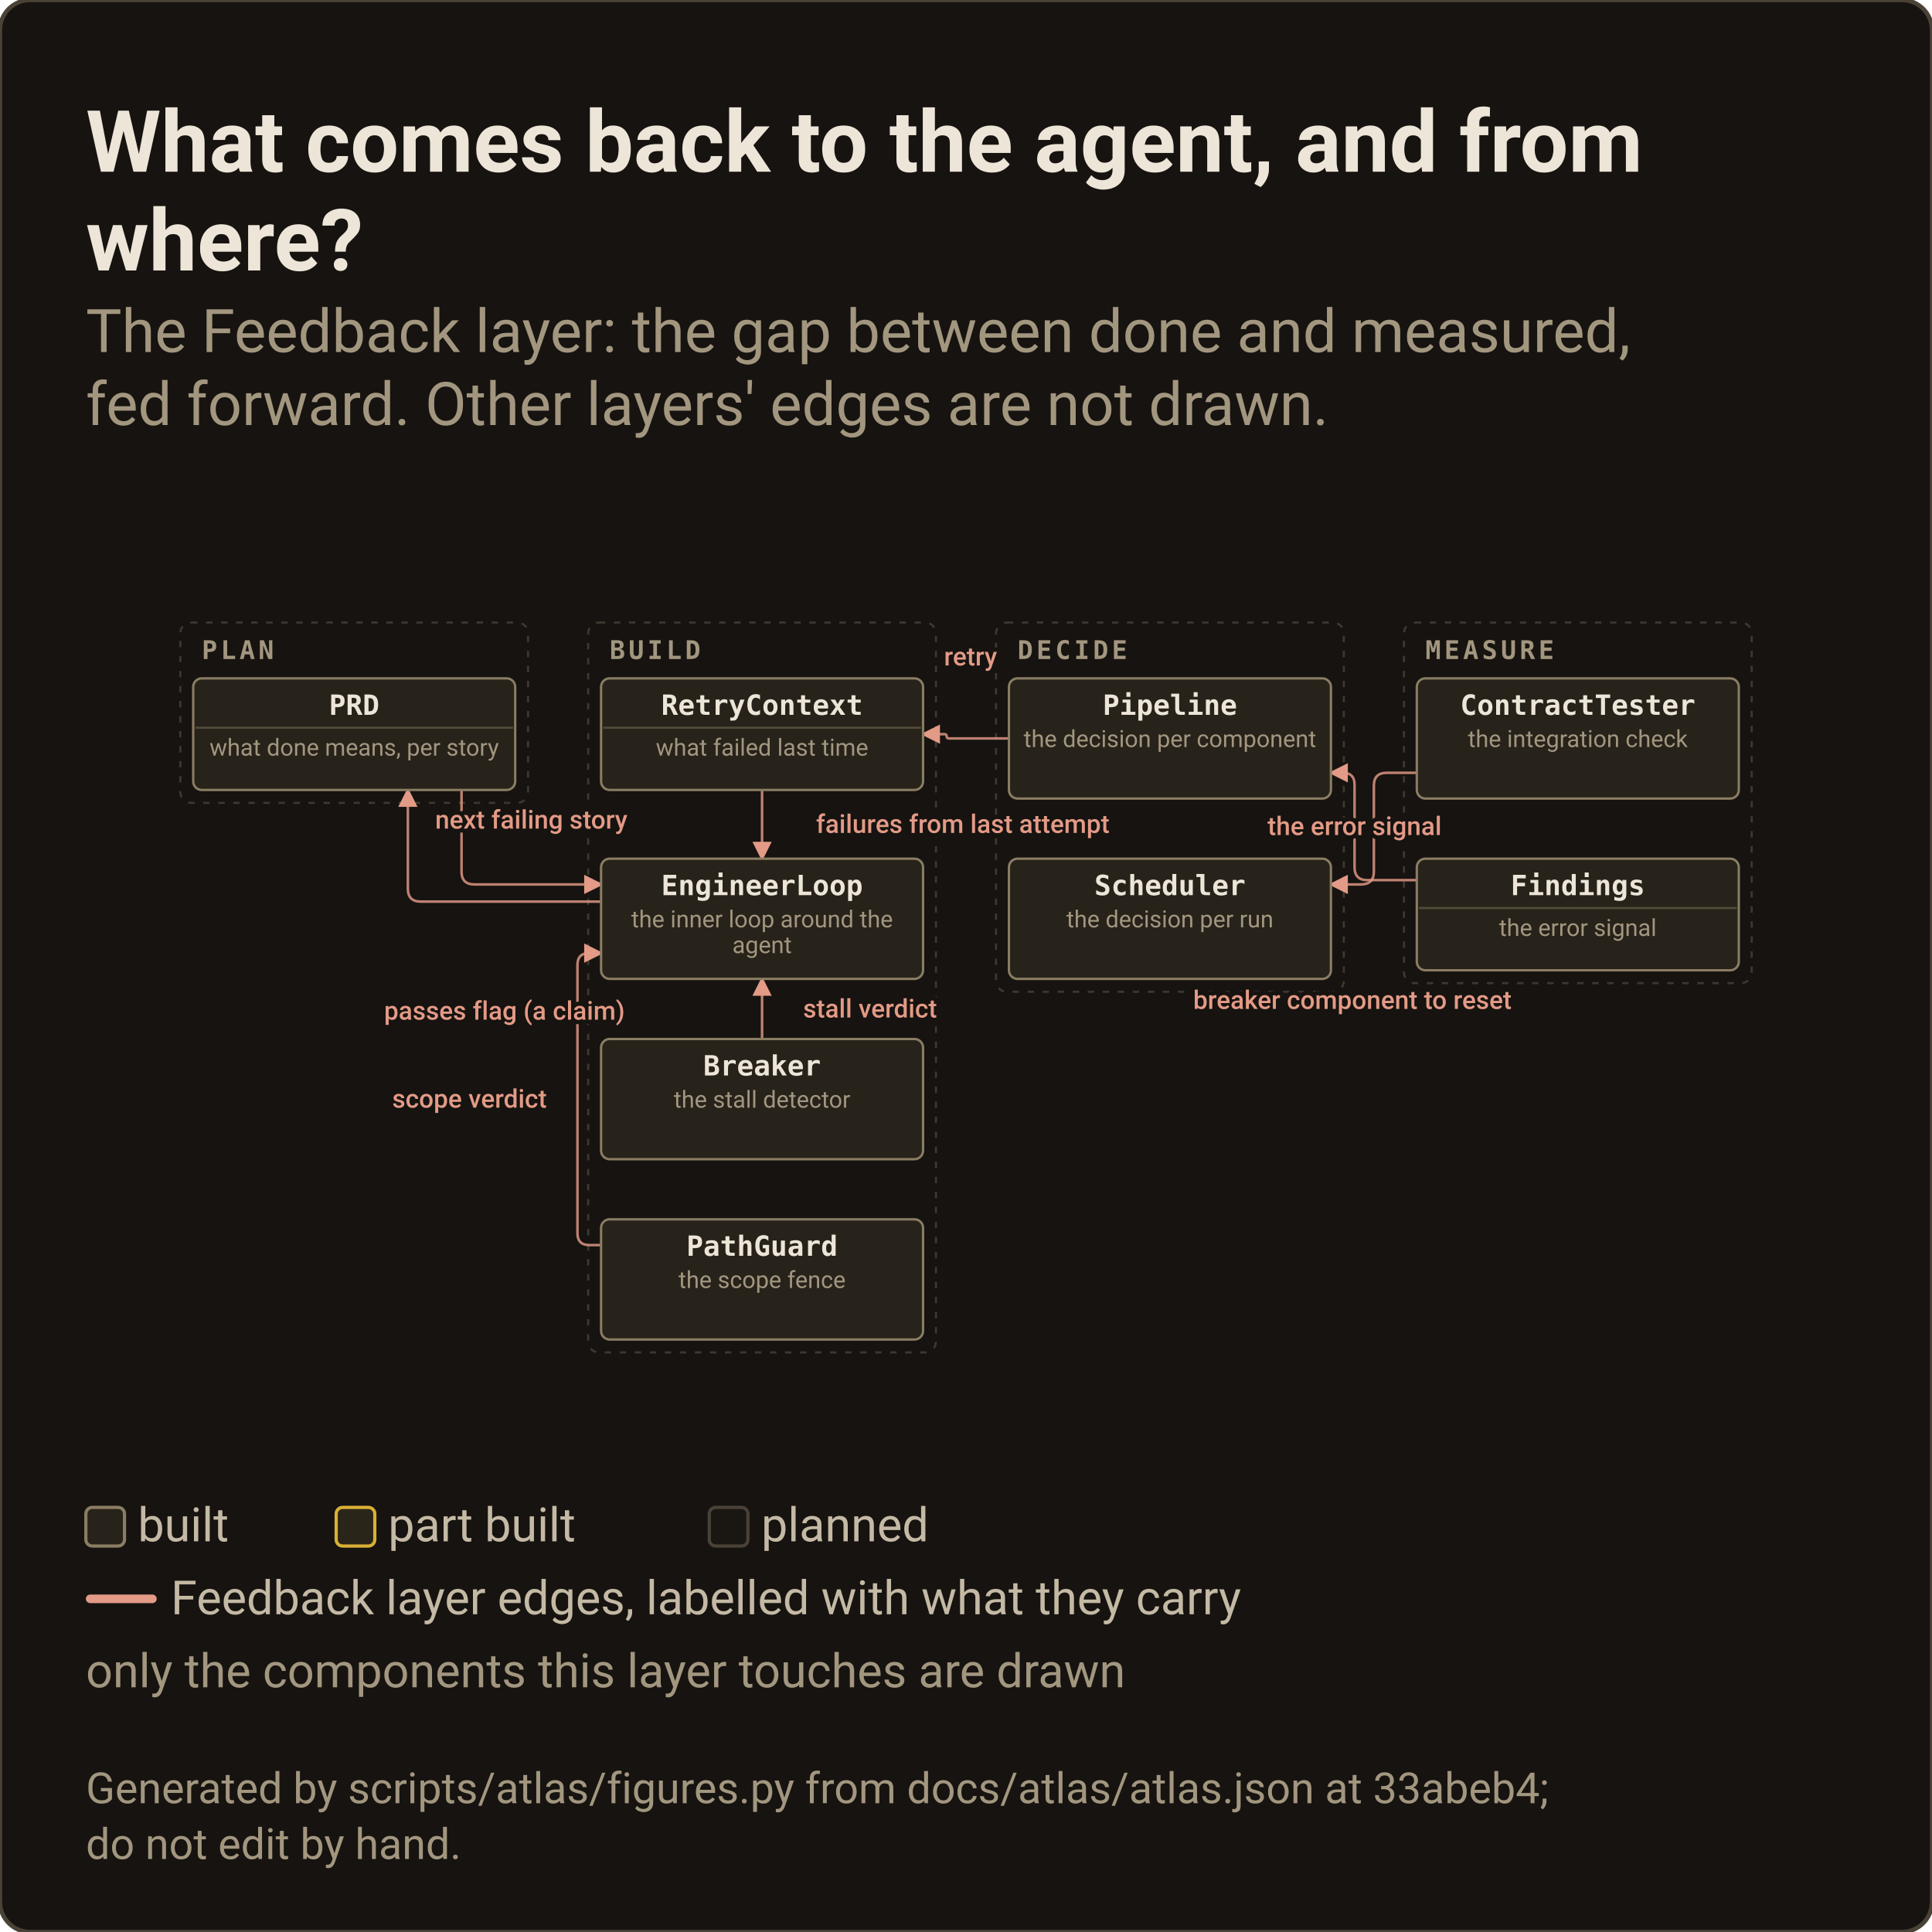
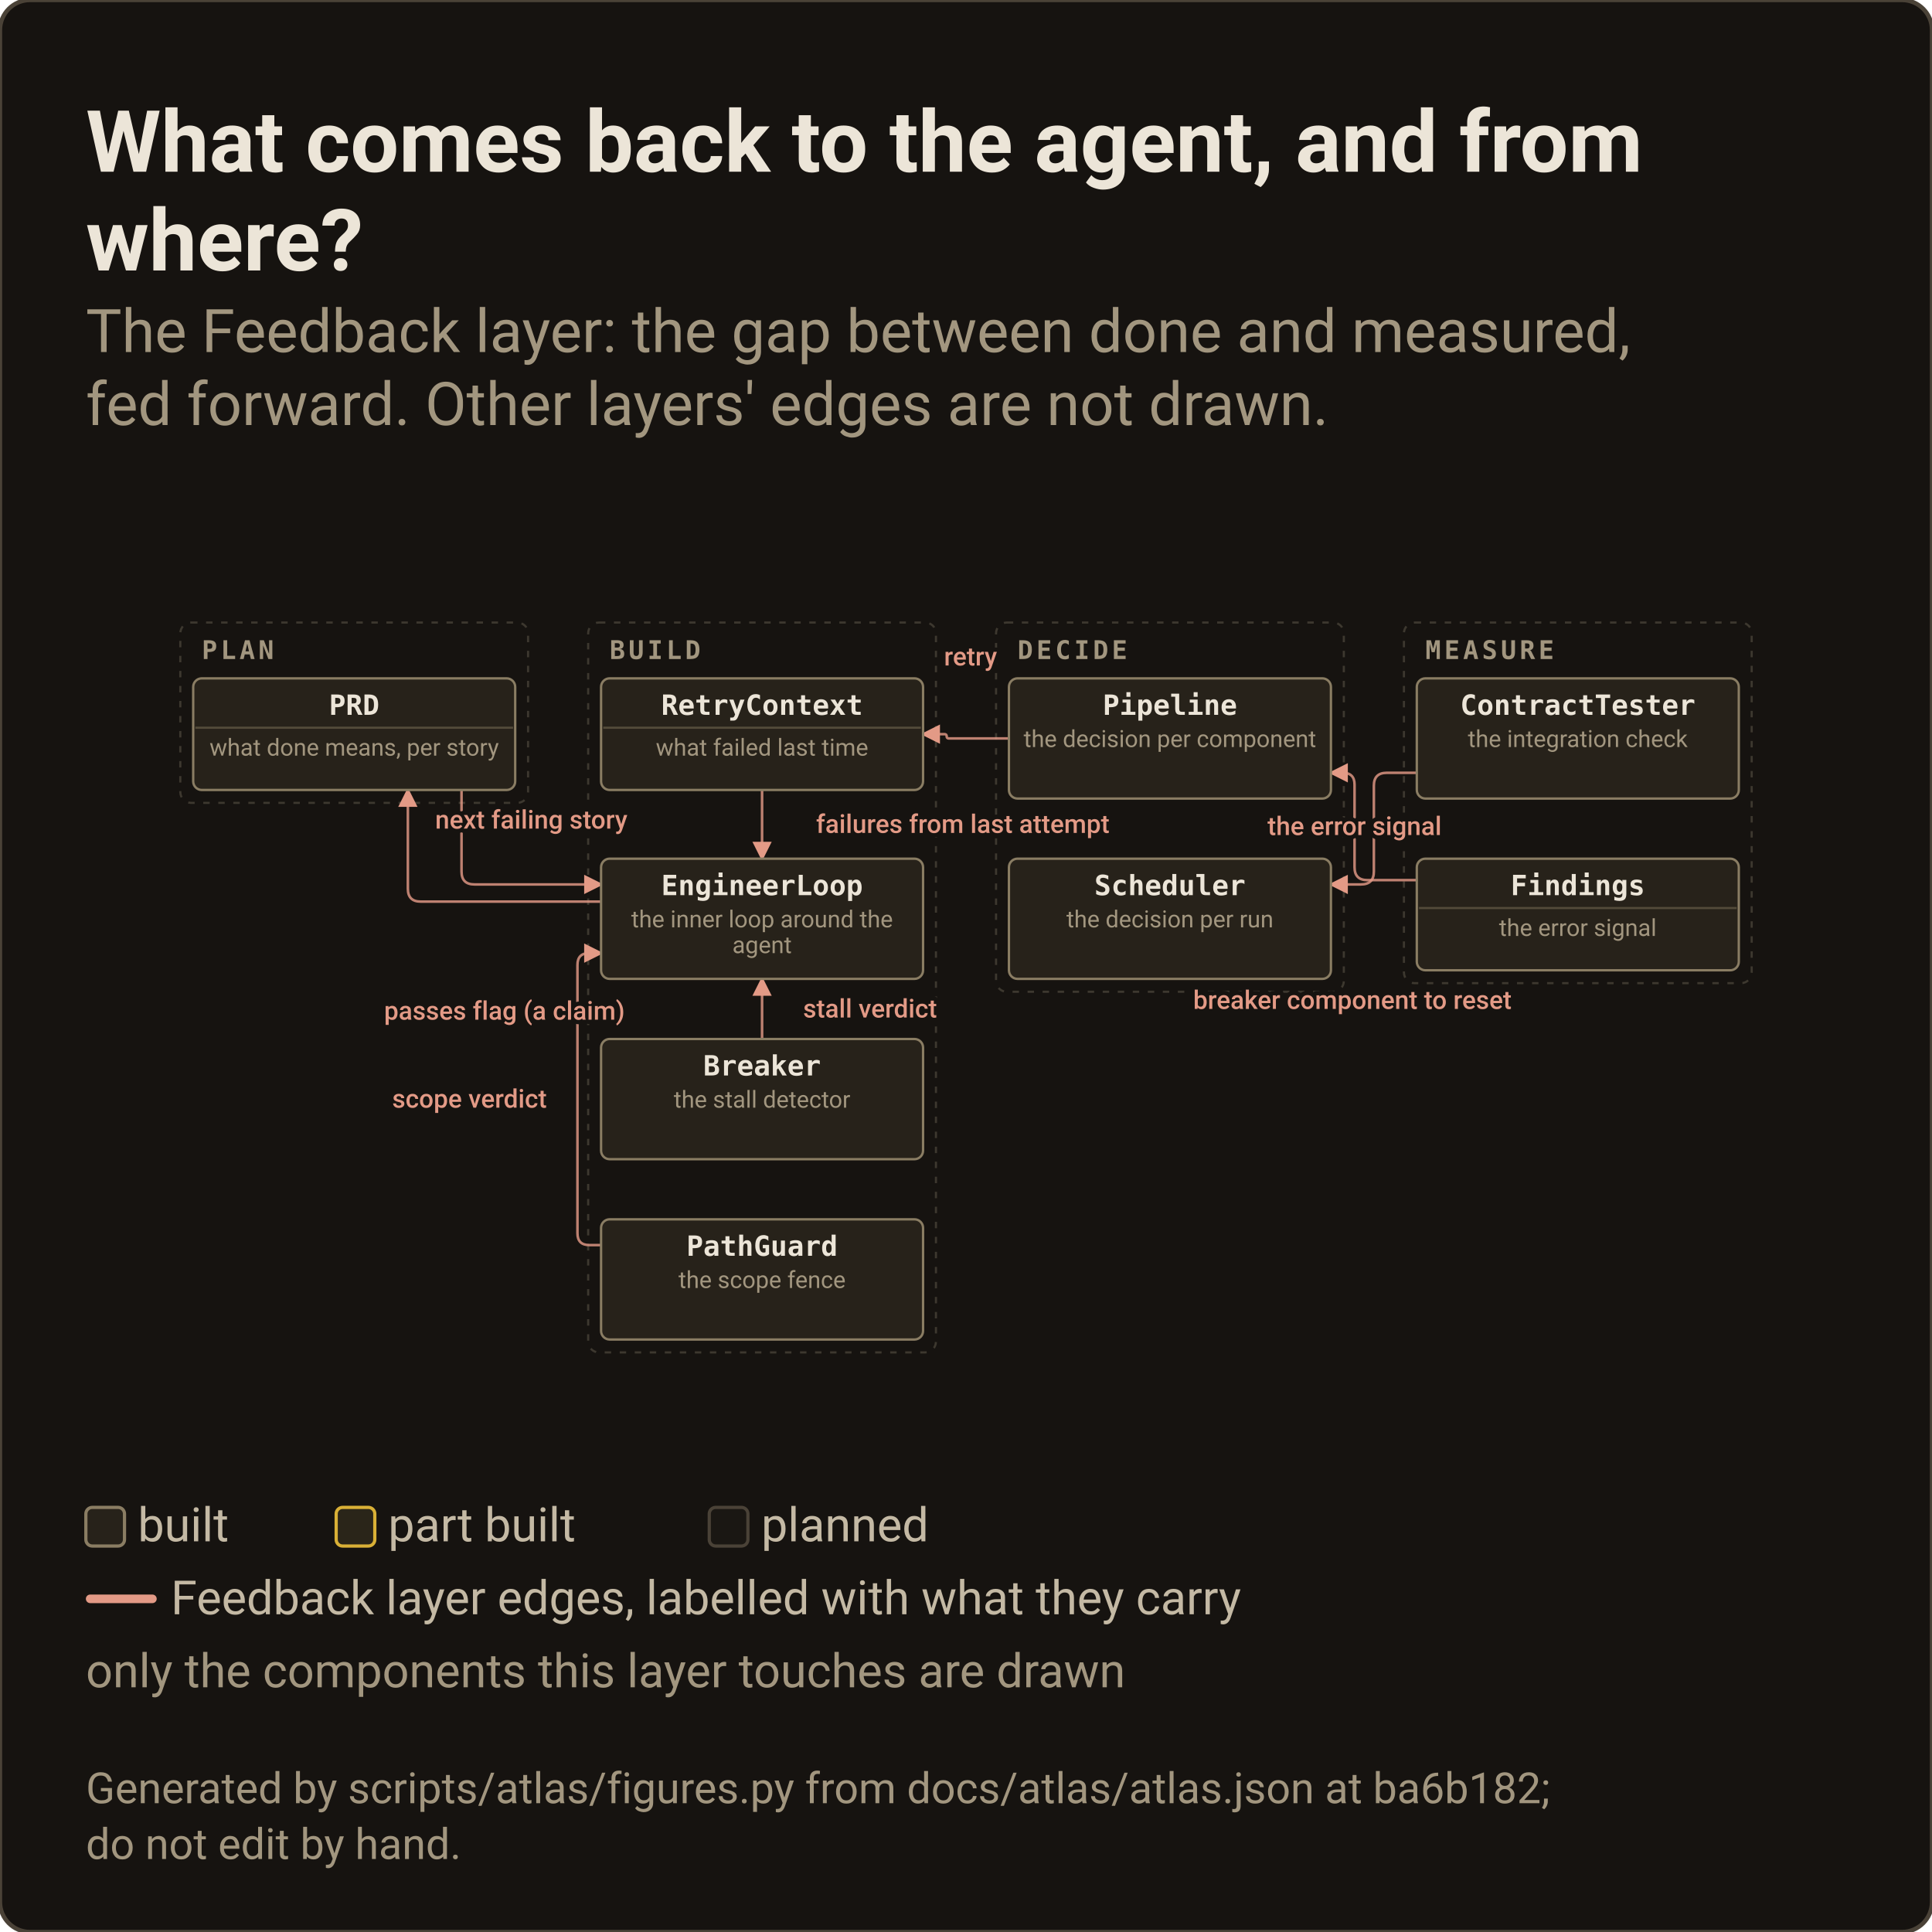
<svg xmlns="http://www.w3.org/2000/svg" width="900" height="900" viewBox="0 0 900 900" role="img" aria-label="Feedback layer of the kstrl system map">
  <rect x="0" y="0" width="900" height="900" rx="14" fill="#161310" stroke="#4A4237" stroke-width="2" />
  <text x="40.0" y="80.0" class="c0">What comes back to the agent, and from</text>
  <text x="40.0" y="126.0" class="c0">where?</text>
  <text x="40.0" y="164.0" class="c1">The Feedback layer: the gap between done and measured,</text>
  <text x="40.0" y="198.0" class="c1">fed forward. Other layers' edges are not drawn.</text>
  <svg id="map" x="76.0" y="216.0" width="748" height="464" viewBox="0 0 748 464" overflow="visible">
    <defs>
      <marker id="map-m-work" viewBox="0 0 8 8" refX="7" refY="4" markerUnits="userSpaceOnUse" markerWidth="9" markerHeight="9" orient="auto-start-reverse">
        <path d="M0,0 L8,4 L0,8 z" fill="#D9CDB2" />
      </marker>
      <marker id="map-m-measure" viewBox="0 0 8 8" refX="7" refY="4" markerUnits="userSpaceOnUse" markerWidth="9" markerHeight="9" orient="auto-start-reverse">
        <path d="M0,0 L8,4 L0,8 z" fill="#82A7BA" />
      </marker>
      <marker id="map-m-feedback" viewBox="0 0 8 8" refX="7" refY="4" markerUnits="userSpaceOnUse" markerWidth="9" markerHeight="9" orient="auto-start-reverse">
        <path d="M0,0 L8,4 L0,8 z" fill="#E39A86" />
      </marker>
      <marker id="map-m-operator" viewBox="0 0 8 8" refX="7" refY="4" markerUnits="userSpaceOnUse" markerWidth="9" markerHeight="9" orient="auto-start-reverse">
        <path d="M0,0 L8,4 L0,8 z" fill="#DD9BBD" />
      </marker>
      <marker id="map-m-trust" viewBox="0 0 8 8" refX="7" refY="4" markerUnits="userSpaceOnUse" markerWidth="9" markerHeight="9" orient="auto-start-reverse">
        <path d="M0,0 L8,4 L0,8 z" fill="#B48EC9" />
      </marker>
      <marker id="map-m-learn" viewBox="0 0 8 8" refX="7" refY="4" markerUnits="userSpaceOnUse" markerWidth="9" markerHeight="9" orient="auto-start-reverse">
        <path d="M0,0 L8,4 L0,8 z" fill="#86C9A9" />
      </marker>
      <marker id="map-m-record" viewBox="0 0 8 8" refX="7" refY="4" markerUnits="userSpaceOnUse" markerWidth="9" markerHeight="9" orient="auto-start-reverse">
        <path d="M0,0 L8,4 L0,8 z" fill="#B7C27C" />
      </marker>
      <marker id="map-m-change" viewBox="0 0 8 8" refX="7" refY="4" markerUnits="userSpaceOnUse" markerWidth="9" markerHeight="9" orient="auto-start-reverse">
        <path d="M0,0 L8,4 L0,8 z" fill="#E26D5A" />
      </marker>
      <marker id="map-m-reach" viewBox="0 0 8 8" refX="7" refY="4" markerUnits="userSpaceOnUse" markerWidth="9" markerHeight="9" orient="auto-start-reverse">
        <path d="M0,0 L8,4 L0,8 z" fill="#E5A84F" />
      </marker>
    </defs>
    <style>#map .node.quiet{opacity:.42}#map .node.planned{opacity:.5}#map .node.planned.quiet{opacity:.3}#map .node.meas .node__box{stroke:#82A7BA;stroke-width:2.2}#map .node.acts .node__box{stroke:#E5A84F;stroke-width:2.4}#map .node__ring{display:none;fill:none;stroke:#82A7BA;stroke-width:1.6}#map .node.meas .node__ring{display:inline}#map .flow.planned{opacity:.35}#map .flowlbl.planned{opacity:.5}#map .flow.off,#map .flowlbl.off{display:none}#map .flow.hot{opacity:1;stroke-opacity:1;stroke-width:2.6}#map .flowlbl.hot{opacity:1}</style>
    <rect x="8.0" y="74.0" width="162.0" height="84.0" rx="5" fill="none" stroke="#A2967F" stroke-opacity=".28" stroke-width="1" stroke-dasharray="3 4" />
    <text x="18.0" y="91.0" class="t1">PLAN</text>
    <rect x="198.0" y="74.0" width="162.0" height="340.0" rx="5" fill="none" stroke="#A2967F" stroke-opacity=".28" stroke-width="1" stroke-dasharray="3 4" />
    <text x="208.0" y="91.0" class="t1">BUILD</text>
    <rect x="388.0" y="74.0" width="162.0" height="172.0" rx="5" fill="none" stroke="#A2967F" stroke-opacity=".28" stroke-width="1" stroke-dasharray="3 4" />
    <text x="398.0" y="91.0" class="t1">DECIDE</text>
    <rect x="578.0" y="74.0" width="162.0" height="168.0" rx="5" fill="none" stroke="#A2967F" stroke-opacity=".28" stroke-width="1" stroke-dasharray="3 4" />
    <text x="588.0" y="91.0" class="t1">MEASURE</text>
    <g data-layer="flow">
      <path id="map-f15" class="flow build" data-edge="15" data-from="RetryContext" data-to="EngineerLoop" data-art="failures from last attempt" data-kind="build" data-layer="feedback" d="M 279.0 152.0 L 279.0 184.0" fill="none" stroke="#E39A86" stroke-opacity="0.82" stroke-width="1.2" stroke-linecap="round" marker-end="url(#map-m-feedback)" />
      <path id="map-f19" class="flow build" data-edge="19" data-from="PRD" data-to="EngineerLoop" data-art="next failing story" data-kind="build" data-layer="feedback" d="M 139.0 152.0 L 139.0 190.0 Q 139.0 196.0 145.0 196.0 L 204.0 196.0" fill="none" stroke="#E39A86" stroke-opacity="0.82" stroke-width="1.2" stroke-linecap="round" marker-end="url(#map-m-feedback)" />
      <path id="map-f20" class="flow build" data-edge="20" data-from="EngineerLoop" data-to="PRD" data-art="passes flag (a claim)" data-kind="build" data-layer="feedback" d="M 204.0 204.0 L 120.0 204.0 Q 114.0 204.0 114.0 198.0 L 114.0 152.0" fill="none" stroke="#E39A86" stroke-opacity="0.82" stroke-width="1.2" stroke-linecap="round" marker-end="url(#map-m-feedback)" />
      <path id="map-f21" class="flow build" data-edge="21" data-from="Breaker" data-to="EngineerLoop" data-art="stall verdict" data-kind="build" data-layer="feedback" d="M 279.0 268.0 L 279.0 240.0" fill="none" stroke="#E39A86" stroke-opacity="0.82" stroke-width="1.2" stroke-linecap="round" marker-end="url(#map-m-feedback)" />
      <path id="map-f22" class="flow build" data-edge="22" data-from="PathGuard" data-to="EngineerLoop" data-art="scope verdict" data-kind="build" data-layer="feedback" d="M 204.0 364.0 L 198.5 364.0 Q 193.0 364.0 193.0 358.5 L 193.0 233.5 Q 193.0 228.0 198.5 228.0 L 204.0 228.0" fill="none" stroke="#E39A86" stroke-opacity="0.82" stroke-width="1.2" stroke-linecap="round" marker-end="url(#map-m-feedback)" />
      <path id="map-f35" class="flow decide" data-edge="35" data-from="Findings" data-to="Pipeline" data-art="the error signal" data-kind="decide" data-layer="feedback" d="M 584.0 194.0 L 561.0 194.0 Q 555.0 194.0 555.0 188.0 L 555.0 149.5 Q 555.0 144.0 549.5 144.0 L 544.0 144.0" fill="none" stroke="#E39A86" stroke-opacity="0.82" stroke-width="1.2" stroke-linecap="round" marker-end="url(#map-m-feedback)" />
      <path id="map-f36" class="flow decide" data-edge="36" data-from="Pipeline" data-to="RetryContext" data-art="retry" data-kind="decide" data-layer="feedback" d="M 394.0 128.0 L 366.0 128.0 Q 365.0 128.0 365.0 127.0 L 365.0 127.0 Q 365.0 126.0 364.0 126.0 L 354.0 126.0" fill="none" stroke="#E39A86" stroke-opacity="0.82" stroke-width="1.2" stroke-linecap="round" marker-end="url(#map-m-feedback)" />
      <path id="map-f42" class="flow decide" data-edge="42" data-from="ContractTester" data-to="Scheduler" data-art="breaker component to reset" data-kind="decide" data-layer="feedback" d="M 584.0 144.0 L 570.0 144.0 Q 564.0 144.0 564.0 150.0 L 564.0 190.0 Q 564.0 196.0 558.0 196.0 L 544.0 196.0" fill="none" stroke="#E39A86" stroke-opacity="0.82" stroke-width="1.2" stroke-linecap="round" marker-end="url(#map-m-feedback)" />
    </g>
    <g class="node built" data-id="PRD" data-kind="store" data-state="built" data-region="plan" role="button" tabindex="0" aria-label="PRD, what done means, per story, built">
      <rect class="node__box" x="14.0" y="100.0" width="150.0" height="52.0" rx="4.0" fill="#27221A" stroke="#8A7D63" stroke-width="1.1" />
      <rect class="node__ring" x="17.0" y="103.0" width="144.0" height="46.0" rx="3.0" />
      <text x="89.0" y="117.0" class="t2">PRD</text>
      <line x1="15.0" y1="123.0" x2="163.0" y2="123.0" stroke="#8A7D63" stroke-opacity=".45" stroke-width="1" />
      <g data-layer="job">
        <text x="89.0" y="136.0" class="t3">what done means, per story</text>
      </g>
    </g>
    <g class="node built" data-id="RetryContext" data-kind="store" data-state="built" data-region="build" role="button" tabindex="0" aria-label="RetryContext, what failed last time, built">
      <rect class="node__box" x="204.0" y="100.0" width="150.0" height="52.0" rx="4.0" fill="#27221A" stroke="#8A7D63" stroke-width="1.1" />
      <rect class="node__ring" x="207.0" y="103.0" width="144.0" height="46.0" rx="3.0" />
      <text x="279.0" y="117.0" class="t2">RetryContext</text>
      <line x1="205.0" y1="123.0" x2="353.0" y2="123.0" stroke="#8A7D63" stroke-opacity=".45" stroke-width="1" />
      <g data-layer="job">
        <text x="279.0" y="136.0" class="t3">what failed last time</text>
      </g>
    </g>
    <g class="node built" data-id="EngineerLoop" data-kind="component" data-state="built" data-region="build" role="button" tabindex="0" aria-label="EngineerLoop, the inner loop around the agent, built">
      <rect class="node__box" x="204.0" y="184.0" width="150.0" height="56.0" rx="4.0" fill="#27221A" stroke="#8A7D63" stroke-width="1.1" />
      <rect class="node__ring" x="207.0" y="187.0" width="144.0" height="50.0" rx="3.0" />
      <text x="279.0" y="201.0" class="t2">EngineerLoop</text>
      <g data-layer="job">
        <text x="279.0" y="216.0" class="t3">the inner loop around the</text>
        <text x="279.0" y="228.0" class="t3">agent</text>
      </g>
    </g>
    <g class="node built" data-id="Breaker" data-kind="component" data-state="built" data-region="build" role="button" tabindex="0" aria-label="Breaker, the stall detector, built">
      <rect class="node__box" x="204.0" y="268.0" width="150.0" height="56.0" rx="4.0" fill="#27221A" stroke="#8A7D63" stroke-width="1.1" />
      <rect class="node__ring" x="207.0" y="271.0" width="144.0" height="50.0" rx="3.0" />
      <text x="279.0" y="285.0" class="t2">Breaker</text>
      <g data-layer="job">
        <text x="279.0" y="300.0" class="t3">the stall detector</text>
      </g>
    </g>
    <g class="node built" data-id="PathGuard" data-kind="component" data-state="built" data-region="build" role="button" tabindex="0" aria-label="PathGuard, the scope fence, built">
      <rect class="node__box" x="204.0" y="352.0" width="150.0" height="56.0" rx="4.0" fill="#27221A" stroke="#8A7D63" stroke-width="1.1" />
      <rect class="node__ring" x="207.0" y="355.0" width="144.0" height="50.0" rx="3.0" />
      <text x="279.0" y="369.0" class="t2">PathGuard</text>
      <g data-layer="job">
        <text x="279.0" y="384.0" class="t3">the scope fence</text>
      </g>
    </g>
    <g class="node built" data-id="ContractTester" data-kind="component" data-state="built" data-region="measure" role="button" tabindex="0" aria-label="ContractTester, the integration check, built">
      <rect class="node__box" x="584.0" y="100.0" width="150.0" height="56.0" rx="4.0" fill="#27221A" stroke="#8A7D63" stroke-width="1.1" />
      <rect class="node__ring" x="587.0" y="103.0" width="144.0" height="50.0" rx="3.0" />
      <text x="659.0" y="117.0" class="t2">ContractTester</text>
      <g data-layer="job">
        <text x="659.0" y="132.0" class="t3">the integration check</text>
      </g>
    </g>
    <g class="node built" data-id="Findings" data-kind="store" data-state="built" data-region="measure" role="button" tabindex="0" aria-label="Findings, the error signal, built">
      <rect class="node__box" x="584.0" y="184.0" width="150.0" height="52.0" rx="4.0" fill="#27221A" stroke="#8A7D63" stroke-width="1.1" />
      <rect class="node__ring" x="587.0" y="187.0" width="144.0" height="46.0" rx="3.0" />
      <text x="659.0" y="201.0" class="t2">Findings</text>
      <line x1="585.0" y1="207.0" x2="733.0" y2="207.0" stroke="#8A7D63" stroke-opacity=".45" stroke-width="1" />
      <g data-layer="job">
        <text x="659.0" y="220.0" class="t3">the error signal</text>
      </g>
    </g>
    <g class="node built" data-id="Pipeline" data-kind="component" data-state="built" data-region="decide" role="button" tabindex="0" aria-label="Pipeline, the decision per component, built">
      <rect class="node__box" x="394.0" y="100.0" width="150.0" height="56.0" rx="4.0" fill="#27221A" stroke="#8A7D63" stroke-width="1.1" />
      <rect class="node__ring" x="397.0" y="103.0" width="144.0" height="50.0" rx="3.0" />
      <text x="469.0" y="117.0" class="t2">Pipeline</text>
      <g data-layer="job">
        <text x="469.0" y="132.0" class="t3">the decision per component</text>
      </g>
    </g>
    <g class="node built" data-id="Scheduler" data-kind="component" data-state="built" data-region="decide" role="button" tabindex="0" aria-label="Scheduler, the decision per run, built">
      <rect class="node__box" x="394.0" y="184.0" width="150.0" height="56.0" rx="4.0" fill="#27221A" stroke="#8A7D63" stroke-width="1.1" />
      <rect class="node__ring" x="397.0" y="187.0" width="144.0" height="50.0" rx="3.0" />
      <text x="469.0" y="201.0" class="t2">Scheduler</text>
      <g data-layer="job">
        <text x="469.0" y="216.0" class="t3">the decision per run</text>
      </g>
    </g>
    <g data-layer="flow">
      <g class="flowlbl build" data-edge="15" data-from="RetryContext" data-to="EngineerLoop" data-layer="feedback">
        <text x="372.5" y="172.0" class="t0">failures from last attempt</text>
      </g>
      <g class="flowlbl build" data-edge="19" data-from="PRD" data-to="EngineerLoop" data-layer="feedback">
        <text x="171.5" y="170.0" class="t0">next failing story</text>
      </g>
      <g class="flowlbl build" data-edge="20" data-from="EngineerLoop" data-to="PRD" data-layer="feedback">
        <text x="159.0" y="259.0" class="t0">passes flag (a claim)</text>
      </g>
      <g class="flowlbl build" data-edge="21" data-from="Breaker" data-to="EngineerLoop" data-layer="feedback">
        <text x="329.3" y="258.0" class="t0">stall verdict</text>
      </g>
      <g class="flowlbl build" data-edge="22" data-from="PathGuard" data-to="EngineerLoop" data-layer="feedback">
        <text x="142.7" y="300.0" class="t0">scope verdict</text>
      </g>
      <g class="flowlbl decide" data-edge="35" data-from="Findings" data-to="Pipeline" data-layer="feedback">
        <text x="555.0" y="173.0" class="t0">the error signal</text>
      </g>
      <g class="flowlbl decide" data-edge="36" data-from="Pipeline" data-to="RetryContext" data-layer="feedback">
        <text x="376.1" y="94.0" class="t0">retry</text>
      </g>
      <g class="flowlbl decide" data-edge="42" data-from="ContractTester" data-to="Scheduler" data-layer="feedback">
        <text x="554.0" y="254.0" class="t0">breaker component to reset</text>
      </g>
    </g>
    <style>#map .t0{font-family:ui-sans-serif,system-ui,-apple-system,"SF Pro Text","Segoe UI",Roboto,"Helvetica Neue",Arial,sans-serif;font-size:12.0px;font-weight:500;fill:#E39A86;text-anchor:middle;paint-order:stroke;stroke:#161310;stroke-width:4;stroke-linejoin:round}#map .t1{font-family:ui-monospace,"SF Mono",SFMono-Regular,"JetBrains Mono",Menlo,Consolas,monospace;font-size:12.0px;font-weight:600;fill:#A2967F;text-anchor:start;letter-spacing:.13em}#map .t2{font-family:ui-monospace,"SF Mono",SFMono-Regular,"JetBrains Mono",Menlo,Consolas,monospace;font-size:13.0px;font-weight:600;fill:#ECE5D8;text-anchor:middle}#map .t3{font-family:ui-sans-serif,system-ui,-apple-system,"SF Pro Text","Segoe UI",Roboto,"Helvetica Neue",Arial,sans-serif;font-size:11.0px;font-weight:400;fill:#A2967F;text-anchor:middle}</style>
  </svg>
  <rect x="40.0" y="702.2" width="18" height="18" rx="3" fill="#27221A" stroke="#8A7D63" stroke-width="1.5" />
  <text x="64.2" y="718.0" class="c2">built</text>
  <rect x="156.6" y="702.2" width="18" height="18" rx="3" fill="#2A2519" stroke="#D9B036" stroke-width="1.5" />
  <text x="180.8" y="718.0" class="c2">part built</text>
  <rect x="330.4" y="702.2" width="18" height="18" rx="3" fill="#1A1713" stroke="#4A4237" stroke-width="1.5" />
  <text x="354.6" y="718.0" class="c2">planned</text>
  <rect x="40.0" y="742.8" width="33" height="4" rx="2" fill="#E39A86" />
  <text x="79.6" y="752.0" class="c2">Feedback layer edges, labelled with what they carry</text>
  <text x="40.0" y="786.0" class="c3">only the components this layer touches are drawn</text>
-   <text x="40.0" y="840.0" class="c4">Generated by scripts/atlas/figures.py from docs/atlas/atlas.json at 33abeb4;</text>
+   <text x="40.0" y="840.0" class="c4">Generated by scripts/atlas/figures.py from docs/atlas/atlas.json at ba6b182;</text>
  <text x="40.0" y="866.0" class="c4">do not edit by hand.</text>
  <style>.c0{font-family:ui-sans-serif,system-ui,-apple-system,"SF Pro Text","Segoe UI",Roboto,"Helvetica Neue",Arial,sans-serif;font-size:40.0px;font-weight:600;fill:#ECE5D8;text-anchor:start}.c1{font-family:ui-sans-serif,system-ui,-apple-system,"SF Pro Text","Segoe UI",Roboto,"Helvetica Neue",Arial,sans-serif;font-size:28.0px;font-weight:400;fill:#A2967F;text-anchor:start}.c2{font-family:ui-sans-serif,system-ui,-apple-system,"SF Pro Text","Segoe UI",Roboto,"Helvetica Neue",Arial,sans-serif;font-size:22.0px;font-weight:400;fill:#C4B9A4;text-anchor:start}.c3{font-family:ui-sans-serif,system-ui,-apple-system,"SF Pro Text","Segoe UI",Roboto,"Helvetica Neue",Arial,sans-serif;font-size:22.0px;font-weight:400;fill:#A2967F;text-anchor:start}.c4{font-family:ui-sans-serif,system-ui,-apple-system,"SF Pro Text","Segoe UI",Roboto,"Helvetica Neue",Arial,sans-serif;font-size:20.0px;font-weight:400;fill:#A2967F;text-anchor:start}</style>
</svg>
